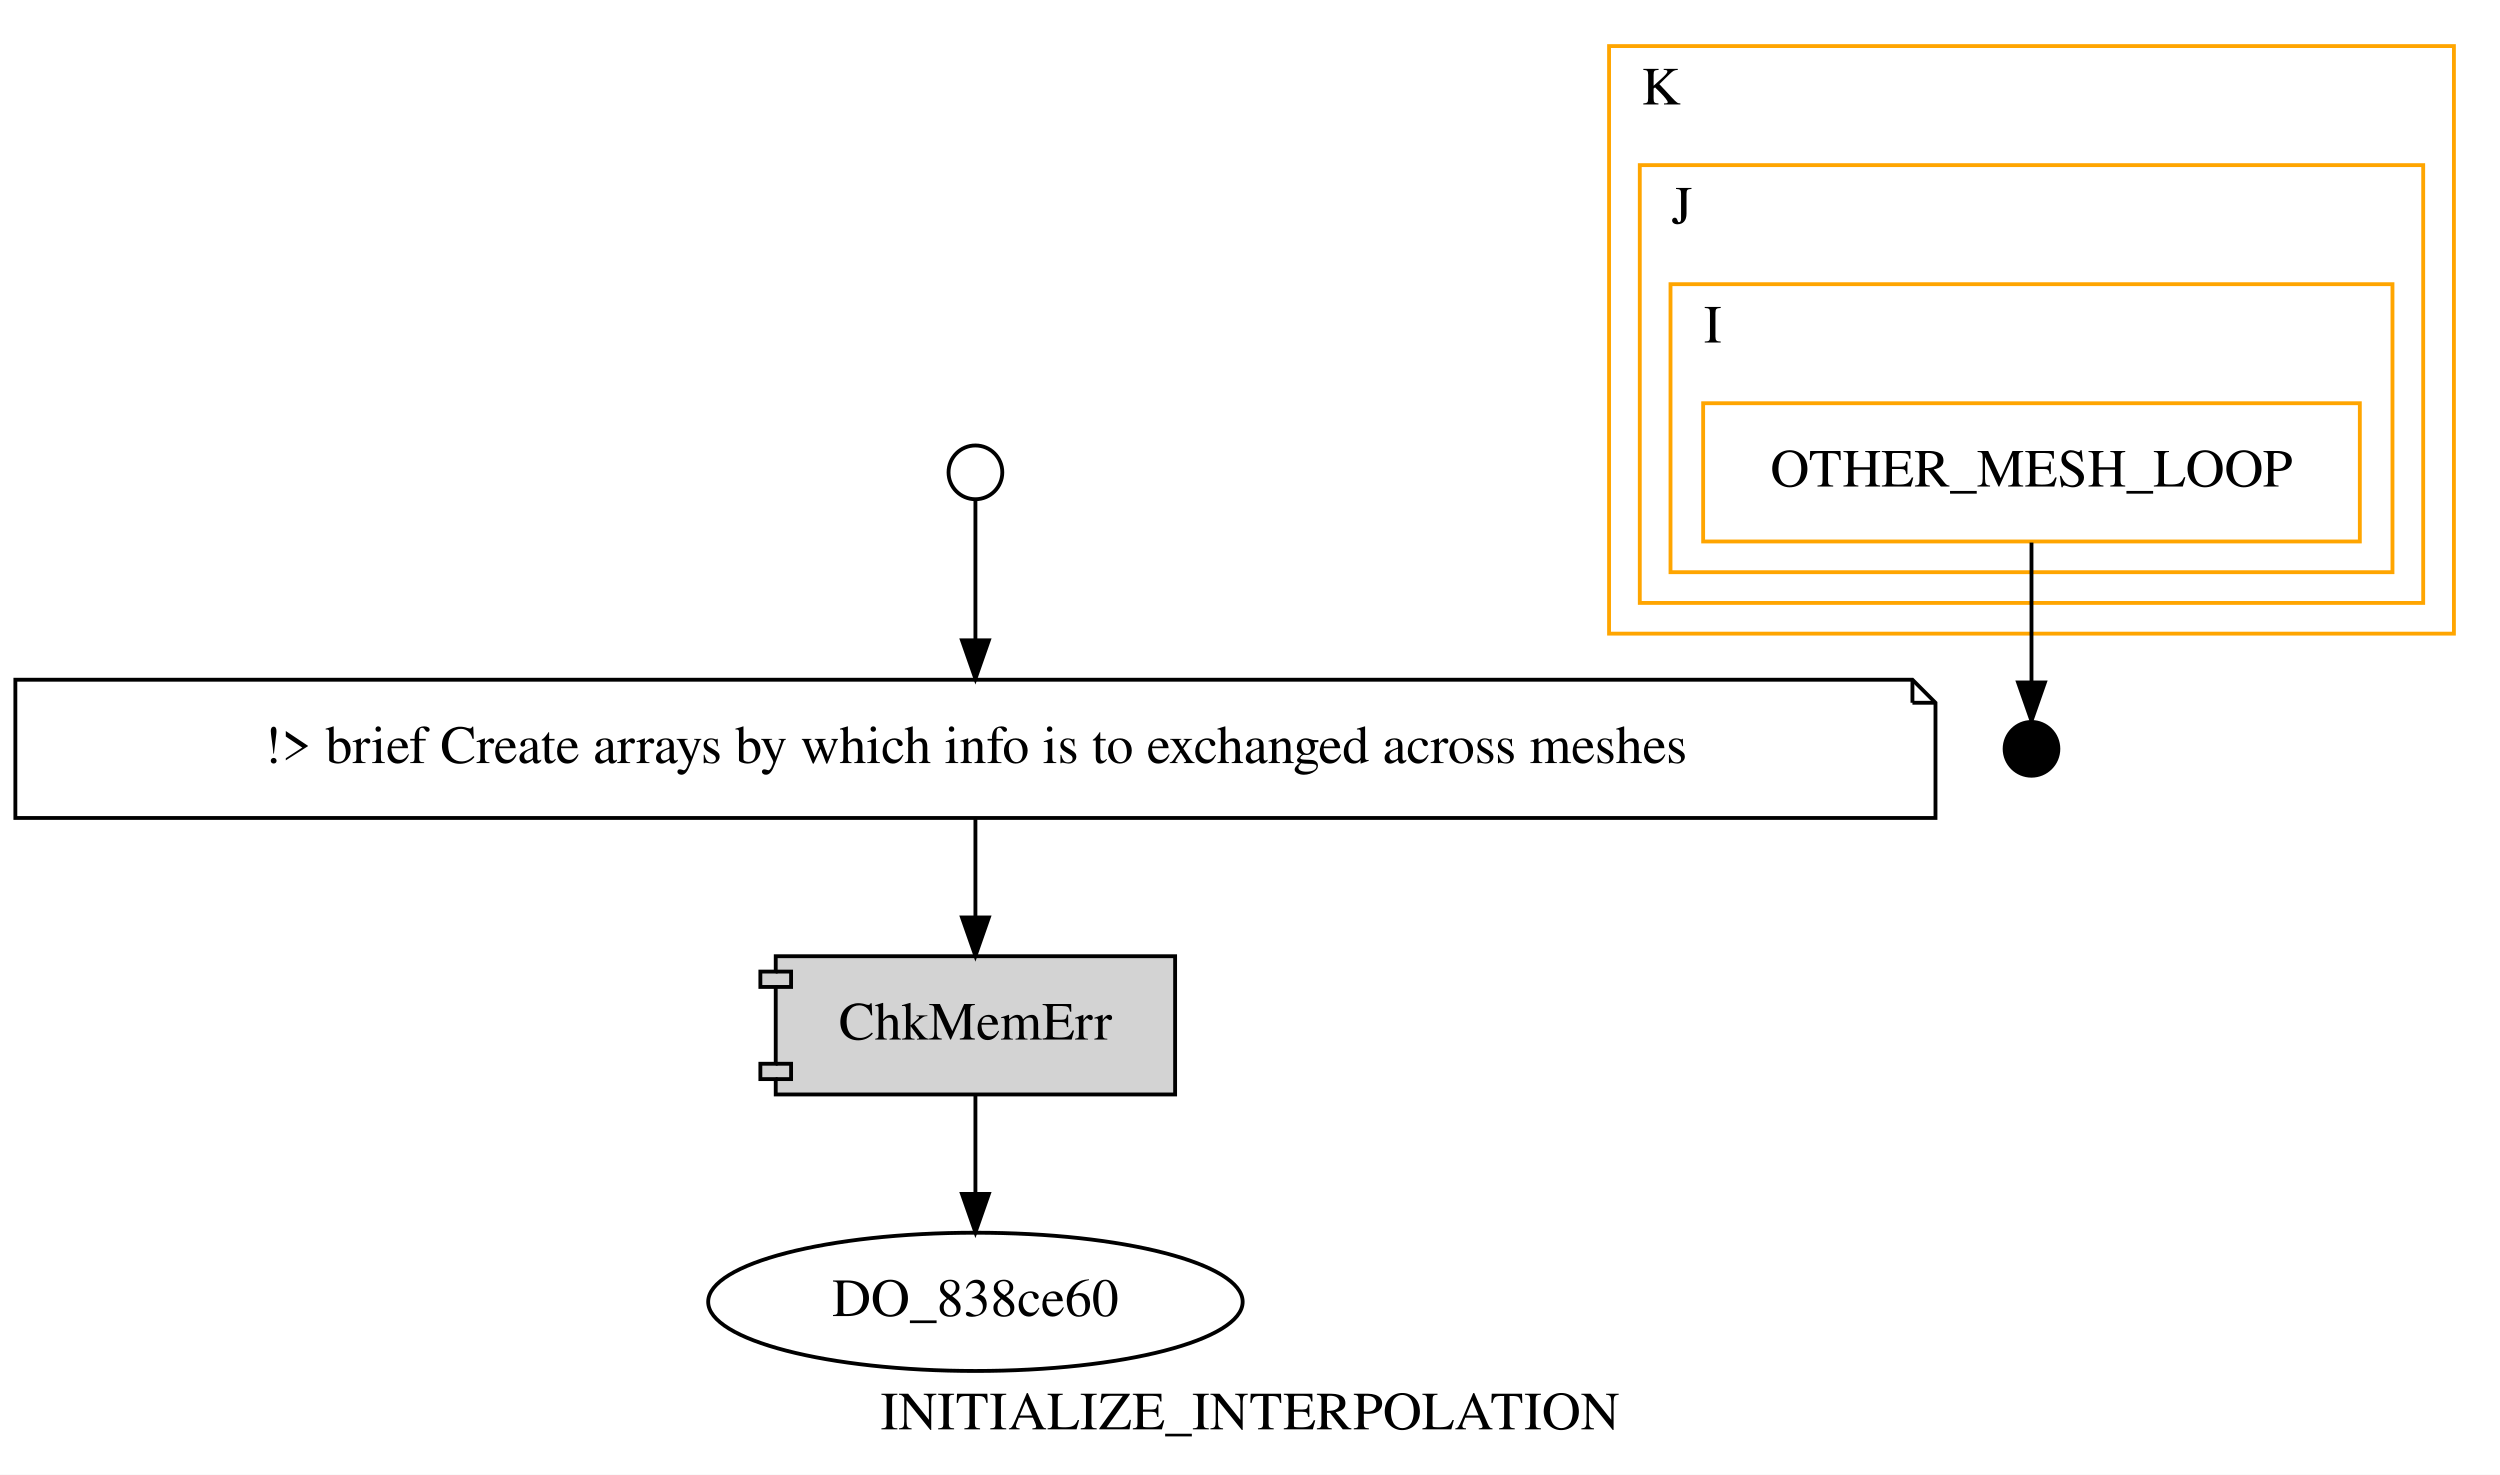
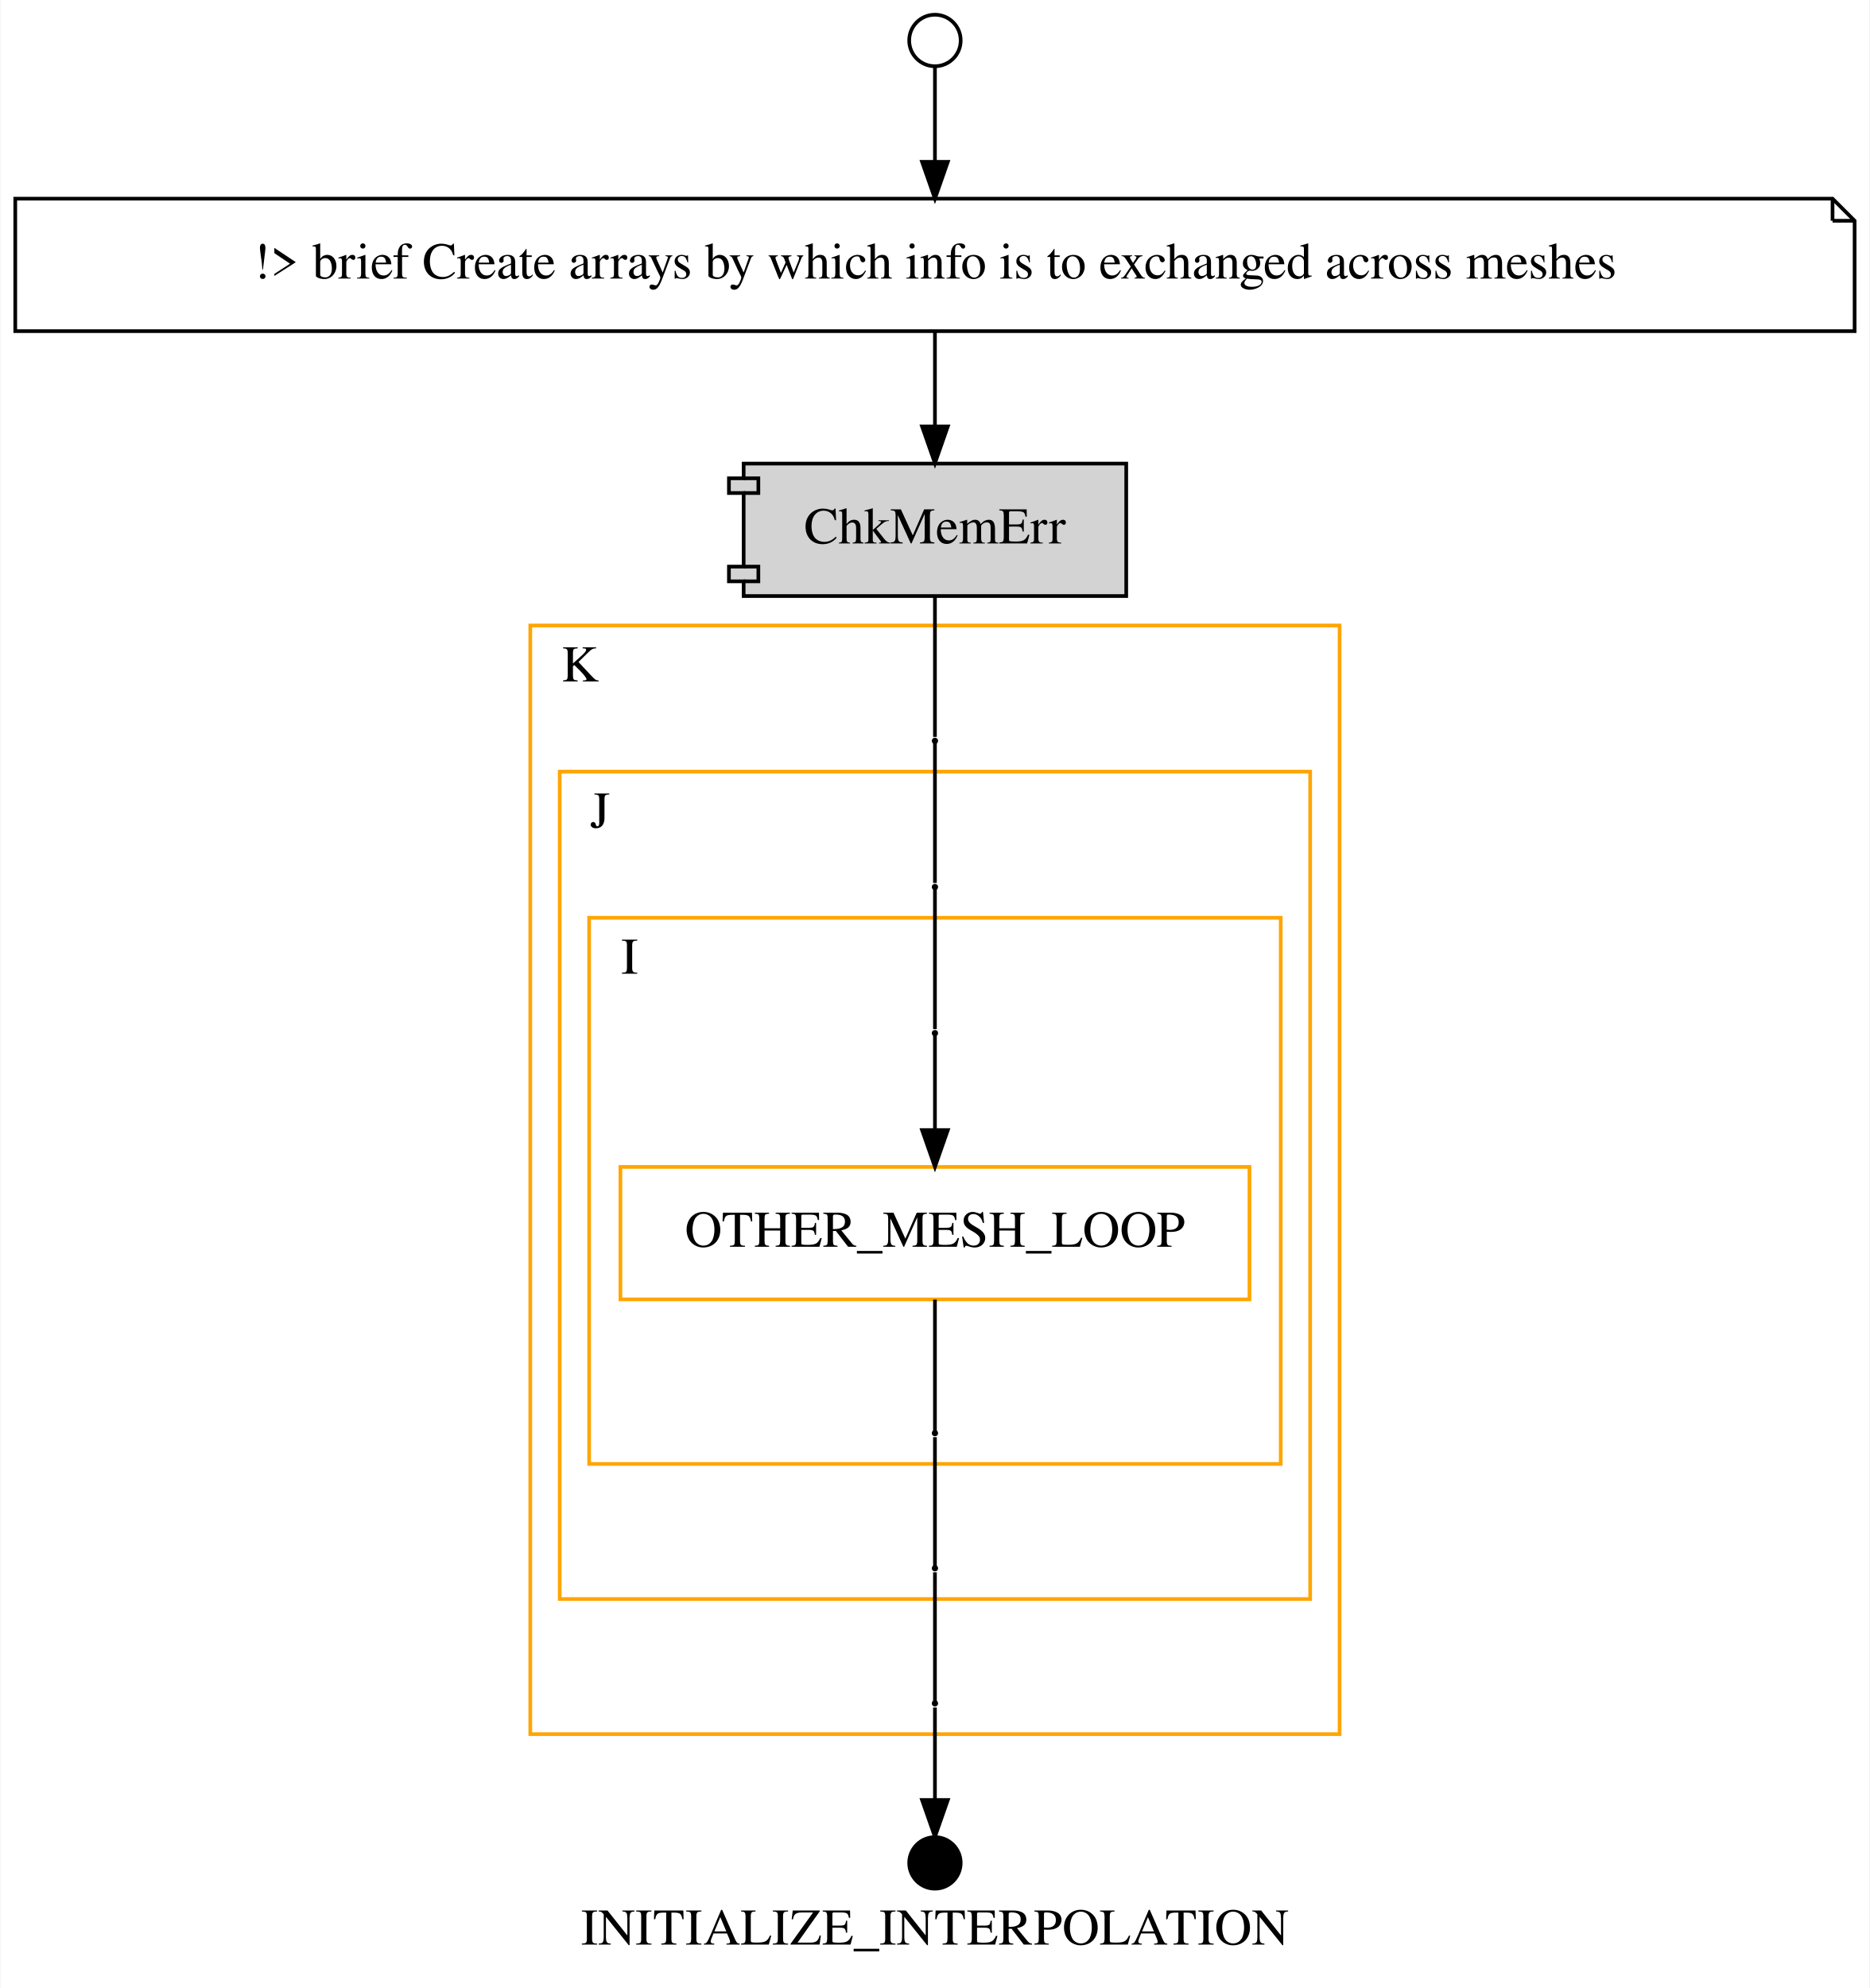
- <svg xmlns="http://www.w3.org/2000/svg" xmlns:xlink="http://www.w3.org/1999/xlink" width="651pt" height="384pt" viewBox="0.00 0.00 651.00 384.00">
-   <g id="graph0" class="graph" transform="scale(1 1) rotate(0) translate(4 380)">
-     <polygon fill="white" stroke="transparent" points="-4,4 -4,-380 647,-380 647,4 -4,4" />
-     <text text-anchor="middle" x="321.5" y="-7.8" font-family="Times,serif" font-size="14.00">INITIALIZE_INTERPOLATION</text>
+ <svg xmlns="http://www.w3.org/2000/svg" xmlns:xlink="http://www.w3.org/1999/xlink" width="508pt" height="540pt" viewBox="0.00 0.00 508.00 540.32">
+   <g id="graph0" class="graph" transform="scale(1 1) rotate(0) translate(4 536.32)">
+     <polygon fill="white" stroke="transparent" points="-4,4 -4,-536.32 504,-536.32 504,4 -4,4" />
+     <text text-anchor="middle" x="250" y="-7.8" font-family="Times,serif" font-size="14.00">INITIALIZE_INTERPOLATION</text>
    <g id="clust1" class="cluster">
-       <polygon fill="none" stroke="orange" points="415,-215 415,-368 635,-368 635,-215 415,-215" />
-       <text text-anchor="middle" x="428.5" y="-352.8" font-family="Times,serif" font-size="14.00">K</text>
+       <polygon fill="none" stroke="orange" points="140,-65 140,-366.32 360,-366.32 360,-65 140,-65" />
+       <text text-anchor="middle" x="153.5" y="-351.12" font-family="Times,serif" font-size="14.00">K</text>
    </g>
    <g id="clust2" class="cluster">
-       <polygon fill="none" stroke="orange" points="423,-223 423,-337 627,-337 627,-223 423,-223" />
-       <text text-anchor="middle" x="434" y="-321.8" font-family="Times,serif" font-size="14.00">J</text>
+       <polygon fill="none" stroke="orange" points="148,-101.72 148,-326.6 352,-326.6 352,-101.72 148,-101.72" />
+       <text text-anchor="middle" x="159" y="-311.4" font-family="Times,serif" font-size="14.00">J</text>
    </g>
    <g id="clust3" class="cluster">
-       <polygon fill="none" stroke="orange" points="431,-231 431,-306 619,-306 619,-231 431,-231" />
-       <text text-anchor="middle" x="442" y="-290.8" font-family="Times,serif" font-size="14.00">I</text>
+       <polygon fill="none" stroke="orange" points="156,-138.44 156,-286.88 344,-286.88 344,-138.44 156,-138.44" />
+       <text text-anchor="middle" x="167" y="-271.68" font-family="Times,serif" font-size="14.00">I</text>
    </g>
    <g id="node1" class="node">
-       <ellipse fill="none" stroke="black" cx="250" cy="-257" rx="7" ry="7" />
+       <ellipse fill="none" stroke="black" cx="250" cy="-525.32" rx="7" ry="7" />
    </g>
    <g id="node2" class="node">
-       <polygon fill="none" stroke="black" points="494,-203 0,-203 0,-167 500,-167 500,-197 494,-203" />
-       <polyline fill="none" stroke="black" points="494,-203 494,-197 " />
-       <polyline fill="none" stroke="black" points="500,-197 494,-197 " />
-       <text text-anchor="middle" x="250" y="-181.3" font-family="Times,serif" font-size="14.00">!&gt; brief Create arrays by which info is to exchanged across meshes</text>
+       <polygon fill="none" stroke="black" points="494,-482.32 0,-482.32 0,-446.32 500,-446.32 500,-476.32 494,-482.32" />
+       <polyline fill="none" stroke="black" points="494,-482.32 494,-476.32 " />
+       <polyline fill="none" stroke="black" points="500,-476.32 494,-476.32 " />
+       <text text-anchor="middle" x="250" y="-460.62" font-family="Times,serif" font-size="14.00">!&gt; brief Create arrays by which info is to exchanged across meshes</text>
    </g>
    <g id="edge1" class="edge">
-       <path fill="none" stroke="black" d="M250,-249.54C250,-241.31 250,-226.58 250,-213.37" />
-       <polygon fill="black" stroke="black" points="253.5,-213.26 250,-203.26 246.5,-213.26 253.5,-213.26" />
+       <path fill="none" stroke="black" d="M250,-518.01C250,-511.81 250,-501.91 250,-492.37" />
+       <polygon fill="black" stroke="black" points="253.5,-492.34 250,-482.34 246.5,-492.34 253.5,-492.34" />
    </g>
    <g id="node3" class="node">
      <g id="a_node3">
        <a xlink:href="ChkMemErr.svg" xlink:title="ChkMemErr">
-           <polygon fill="lightgray" stroke="black" points="302,-131 198,-131 198,-127 194,-127 194,-123 198,-123 198,-103 194,-103 194,-99 198,-99 198,-95 302,-95 302,-131" />
-           <polyline fill="none" stroke="black" points="198,-127 202,-127 202,-123 198,-123 " />
-           <polyline fill="none" stroke="black" points="198,-103 202,-103 202,-99 198,-99 " />
-           <text text-anchor="middle" x="250" y="-109.3" font-family="Times,serif" font-size="14.00">ChkMemErr</text>
+           <polygon fill="lightgray" stroke="black" points="302,-410.32 198,-410.32 198,-406.32 194,-406.32 194,-402.32 198,-402.32 198,-382.32 194,-382.32 194,-378.32 198,-378.32 198,-374.32 302,-374.32 302,-410.32" />
+           <polyline fill="none" stroke="black" points="198,-406.32 202,-406.32 202,-402.32 198,-402.32 " />
+           <polyline fill="none" stroke="black" points="198,-382.32 202,-382.32 202,-378.32 198,-378.32 " />
+           <text text-anchor="middle" x="250" y="-388.62" font-family="Times,serif" font-size="14.00">ChkMemErr</text>
        </a>
      </g>
    </g>
    <g id="edge2" class="edge">
-       <path fill="none" stroke="black" d="M250,-166.7C250,-158.98 250,-149.71 250,-141.11" />
-       <polygon fill="black" stroke="black" points="253.5,-141.1 250,-131.1 246.5,-141.1 253.5,-141.1" />
+       <path fill="none" stroke="black" d="M250,-446.02C250,-438.3 250,-429.03 250,-420.43" />
+       <polygon fill="black" stroke="black" points="253.5,-420.42 250,-410.42 246.5,-420.42 253.5,-420.42" />
+     </g>
+     <g id="node4" class="node">
+       <ellipse fill="black" stroke="black" cx="250" cy="-334.96" rx="0.36" ry="0.36" />
+     </g>
+     <g id="edge8" class="edge">
+       <path fill="none" stroke="black" d="M250,-374.11C250,-358.36 250,-337.32 250,-336.02" />
+     </g>
+     <g id="node6" class="node">
+       <ellipse fill="black" stroke="black" cx="250" cy="-295.24" rx="0.36" ry="0.36" />
+     </g>
+     <g id="edge6" class="edge">
+       <path fill="none" stroke="black" d="M250,-334.49C250,-332.31 250,-298.46 250,-296.34" />
    </g>
    <g id="node5" class="node">
-       <ellipse fill="none" stroke="black" cx="250" cy="-41" rx="69.59" ry="18" />
-       <text text-anchor="middle" x="250" y="-37.3" font-family="Times,serif" font-size="14.00">DO_838ce60</text>
+       <ellipse fill="black" stroke="black" cx="250" cy="-73.36" rx="0.36" ry="0.36" />
+     </g>
+     <g id="node11" class="node">
+       <ellipse fill="black" stroke="black" cx="250" cy="-30" rx="7" ry="7" />
+     </g>
+     <g id="edge10" class="edge">
+       <path fill="none" stroke="black" d="M250,-72.24C250,-70.89 250,-58.27 250,-47.34" />
+       <polygon fill="black" stroke="black" points="253.5,-47.1 250,-37.1 246.5,-47.1 253.5,-47.1" />
+     </g>
+     <g id="node8" class="node">
+       <ellipse fill="black" stroke="black" cx="250" cy="-255.52" rx="0.36" ry="0.36" />
+     </g>
+     <g id="edge4" class="edge">
+       <path fill="none" stroke="black" d="M250,-294.77C250,-292.59 250,-258.74 250,-256.62" />
+     </g>
+     <g id="node7" class="node">
+       <ellipse fill="black" stroke="black" cx="250" cy="-110.08" rx="0.36" ry="0.36" />
+     </g>
+     <g id="edge9" class="edge">
+       <path fill="none" stroke="black" d="M250,-108.98C250,-106.97 250,-75.76 250,-73.82" />
+     </g>
+     <g id="node10" class="node">
+       <polygon fill="none" stroke="orange" points="335.5,-219.16 164.5,-219.16 164.5,-183.16 335.5,-183.16 335.5,-219.16" />
+       <text text-anchor="middle" x="250" y="-197.46" font-family="Times,serif" font-size="14.00">OTHER_MESH_LOOP</text>
    </g>
    <g id="edge3" class="edge">
-       <path fill="none" stroke="black" d="M250,-94.7C250,-86.98 250,-77.71 250,-69.11" />
-       <polygon fill="black" stroke="black" points="253.5,-69.1 250,-59.1 246.5,-69.1 253.5,-69.1" />
+       <path fill="none" stroke="black" d="M250,-255.01C250,-253.53 250,-241.48 250,-229.26" />
+       <polygon fill="black" stroke="black" points="253.5,-229.18 250,-219.18 246.5,-229.18 253.5,-229.18" />
    </g>
-     <g id="node4" class="node">
-       <polygon fill="none" stroke="orange" points="610.5,-275 439.5,-275 439.5,-239 610.5,-239 610.5,-275" />
-       <text text-anchor="middle" x="525" y="-253.3" font-family="Times,serif" font-size="14.00">OTHER_MESH_LOOP</text>
+     <g id="node9" class="node">
+       <ellipse fill="black" stroke="black" cx="250" cy="-146.8" rx="0.36" ry="0.36" />
    </g>
-     <g id="node6" class="node">
-       <ellipse fill="black" stroke="black" cx="525" cy="-185" rx="7" ry="7" />
+     <g id="edge7" class="edge">
+       <path fill="none" stroke="black" d="M250,-145.7C250,-143.69 250,-112.48 250,-110.54" />
    </g>
-     <g id="edge4" class="edge">
-       <path fill="none" stroke="black" d="M525,-238.7C525,-227.64 525,-213.38 525,-202.48" />
-       <polygon fill="black" stroke="black" points="528.5,-202.29 525,-192.29 521.5,-202.29 528.5,-202.29" />
+     <g id="edge5" class="edge">
+       <path fill="none" stroke="black" d="M250,-183.1C250,-168.09 250,-148.43 250,-147.22" />
    </g>
  </g>
</svg>
